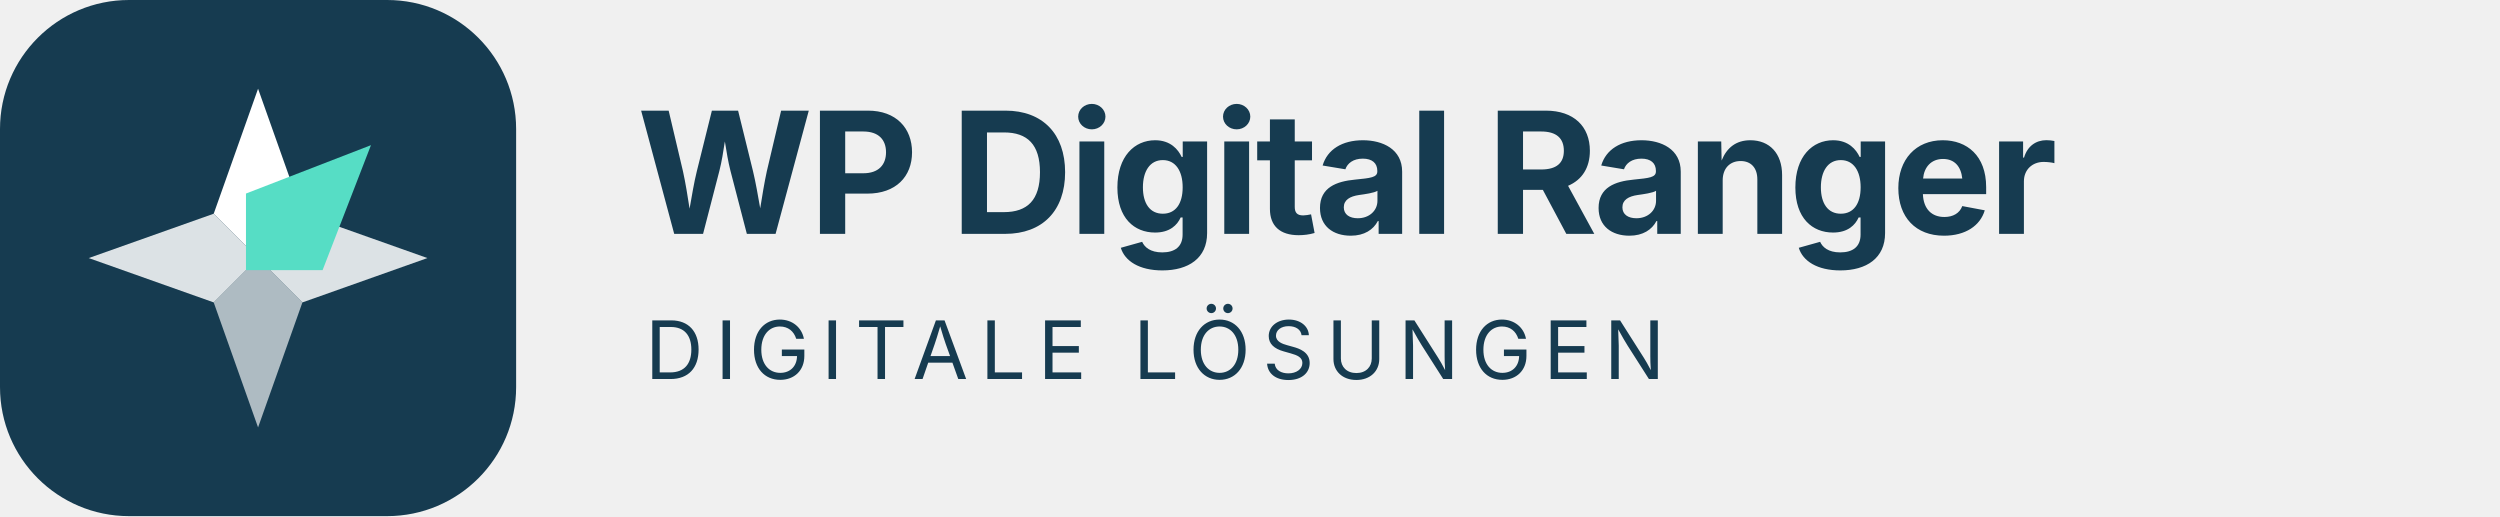
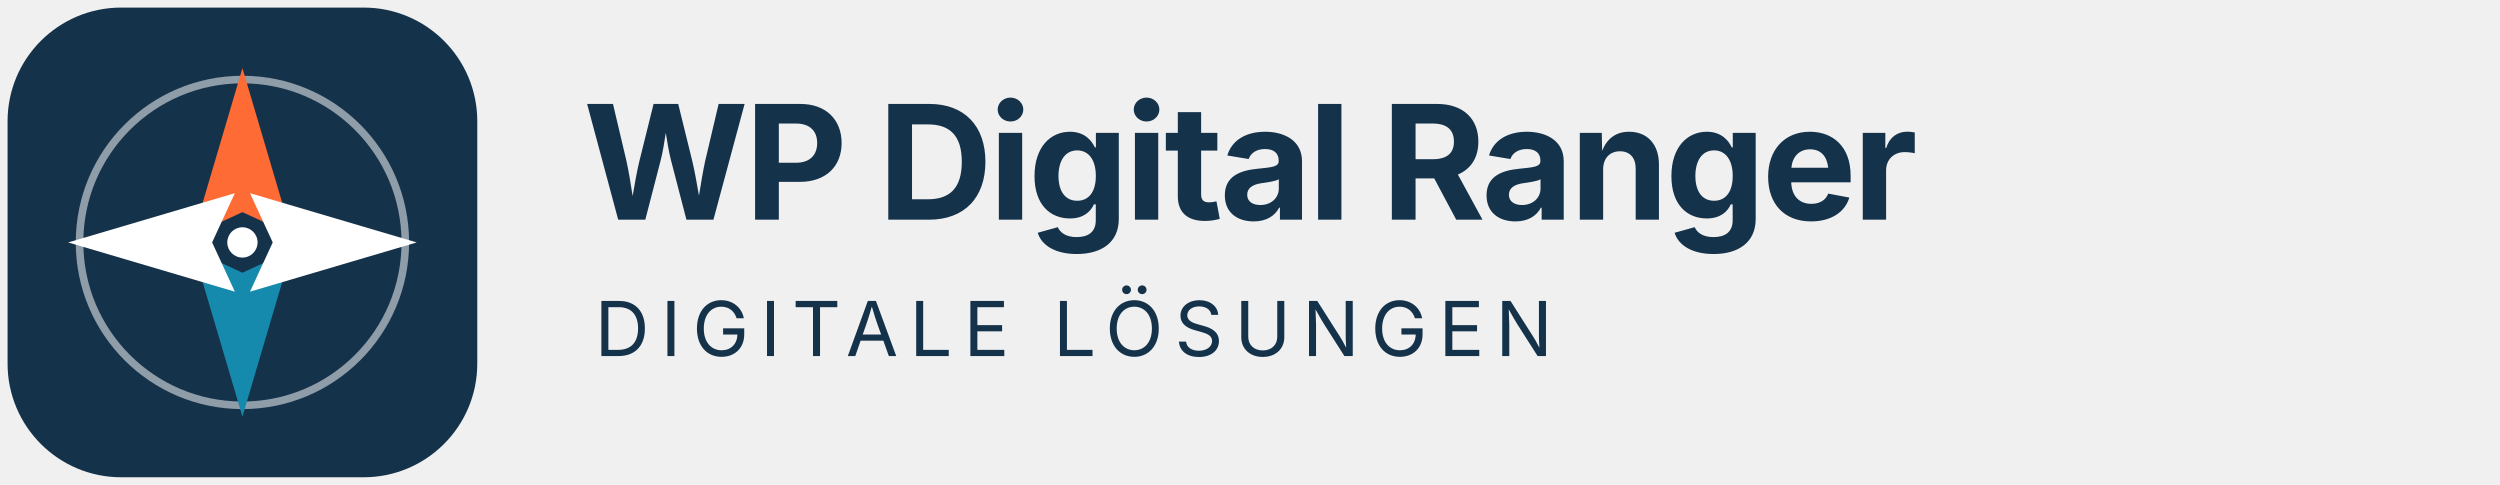
- <svg xmlns="http://www.w3.org/2000/svg" width="620" height="128" viewBox="0 0 620 128" role="img" aria-labelledby="title desc">
-   <rect width="128" height="128" rx="32" fill="#163b50" />
-   <path d="m64 22 11 31-11 11-11-11z" fill="#fff" />
-   <path d="m106 64-31 11-11-11 11-11z" fill="#fff" opacity=".85" />
-   <path d="m64 106-11-31 11-11 11 11z" fill="#fff" opacity=".65" />
-   <path d="m22 64 31-11 11 11-11 11z" fill="#fff" opacity=".85" />
-   <path d="m92 36-12 31-19 0 0-19z" fill="#56ddc5" />
-   <g fill="#163b50" font-family="system-ui, -apple-system, 'Segoe UI', sans-serif">
-     <text x="158" y="58" font-size="42" font-weight="750" letter-spacing="-1">WP Digital Ranger</text>
-     <text x="160" y="94" font-size="20" letter-spacing="3">DIGITALE LÖSUNGEN</text>
+ <svg xmlns="http://www.w3.org/2000/svg" width="660" height="128" viewBox="0 0 660 128" role="img" aria-labelledby="title desc">
+   <rect x="2" y="2" width="124" height="124" rx="30" fill="#15324b" />
+   <circle cx="64" cy="64" r="43" fill="none" stroke="#fff" stroke-opacity=".52" stroke-width="2" />
+   <circle cx="64" cy="64" r="4" fill="#fff" />
+   <path d="M64 18 77 62 64 56 51 62Z" fill="#ff6b35" />
+   <path d="m64 110-13-44 13 6 13-6z" fill="#168aad" />
+   <path d="m18 64 44-13-6 13 6 13zM110 64 66 77l6-13-6-13z" fill="#fff" />
+   <g fill="#15324b" font-family="system-ui, -apple-system, 'Segoe UI', sans-serif">
+     <text x="154" y="58" font-size="42" font-weight="750" letter-spacing="-1">WP Digital Ranger</text>
+     <text x="157" y="94" font-size="20" letter-spacing="3">DIGITALE LÖSUNGEN</text>
  </g>
</svg>
